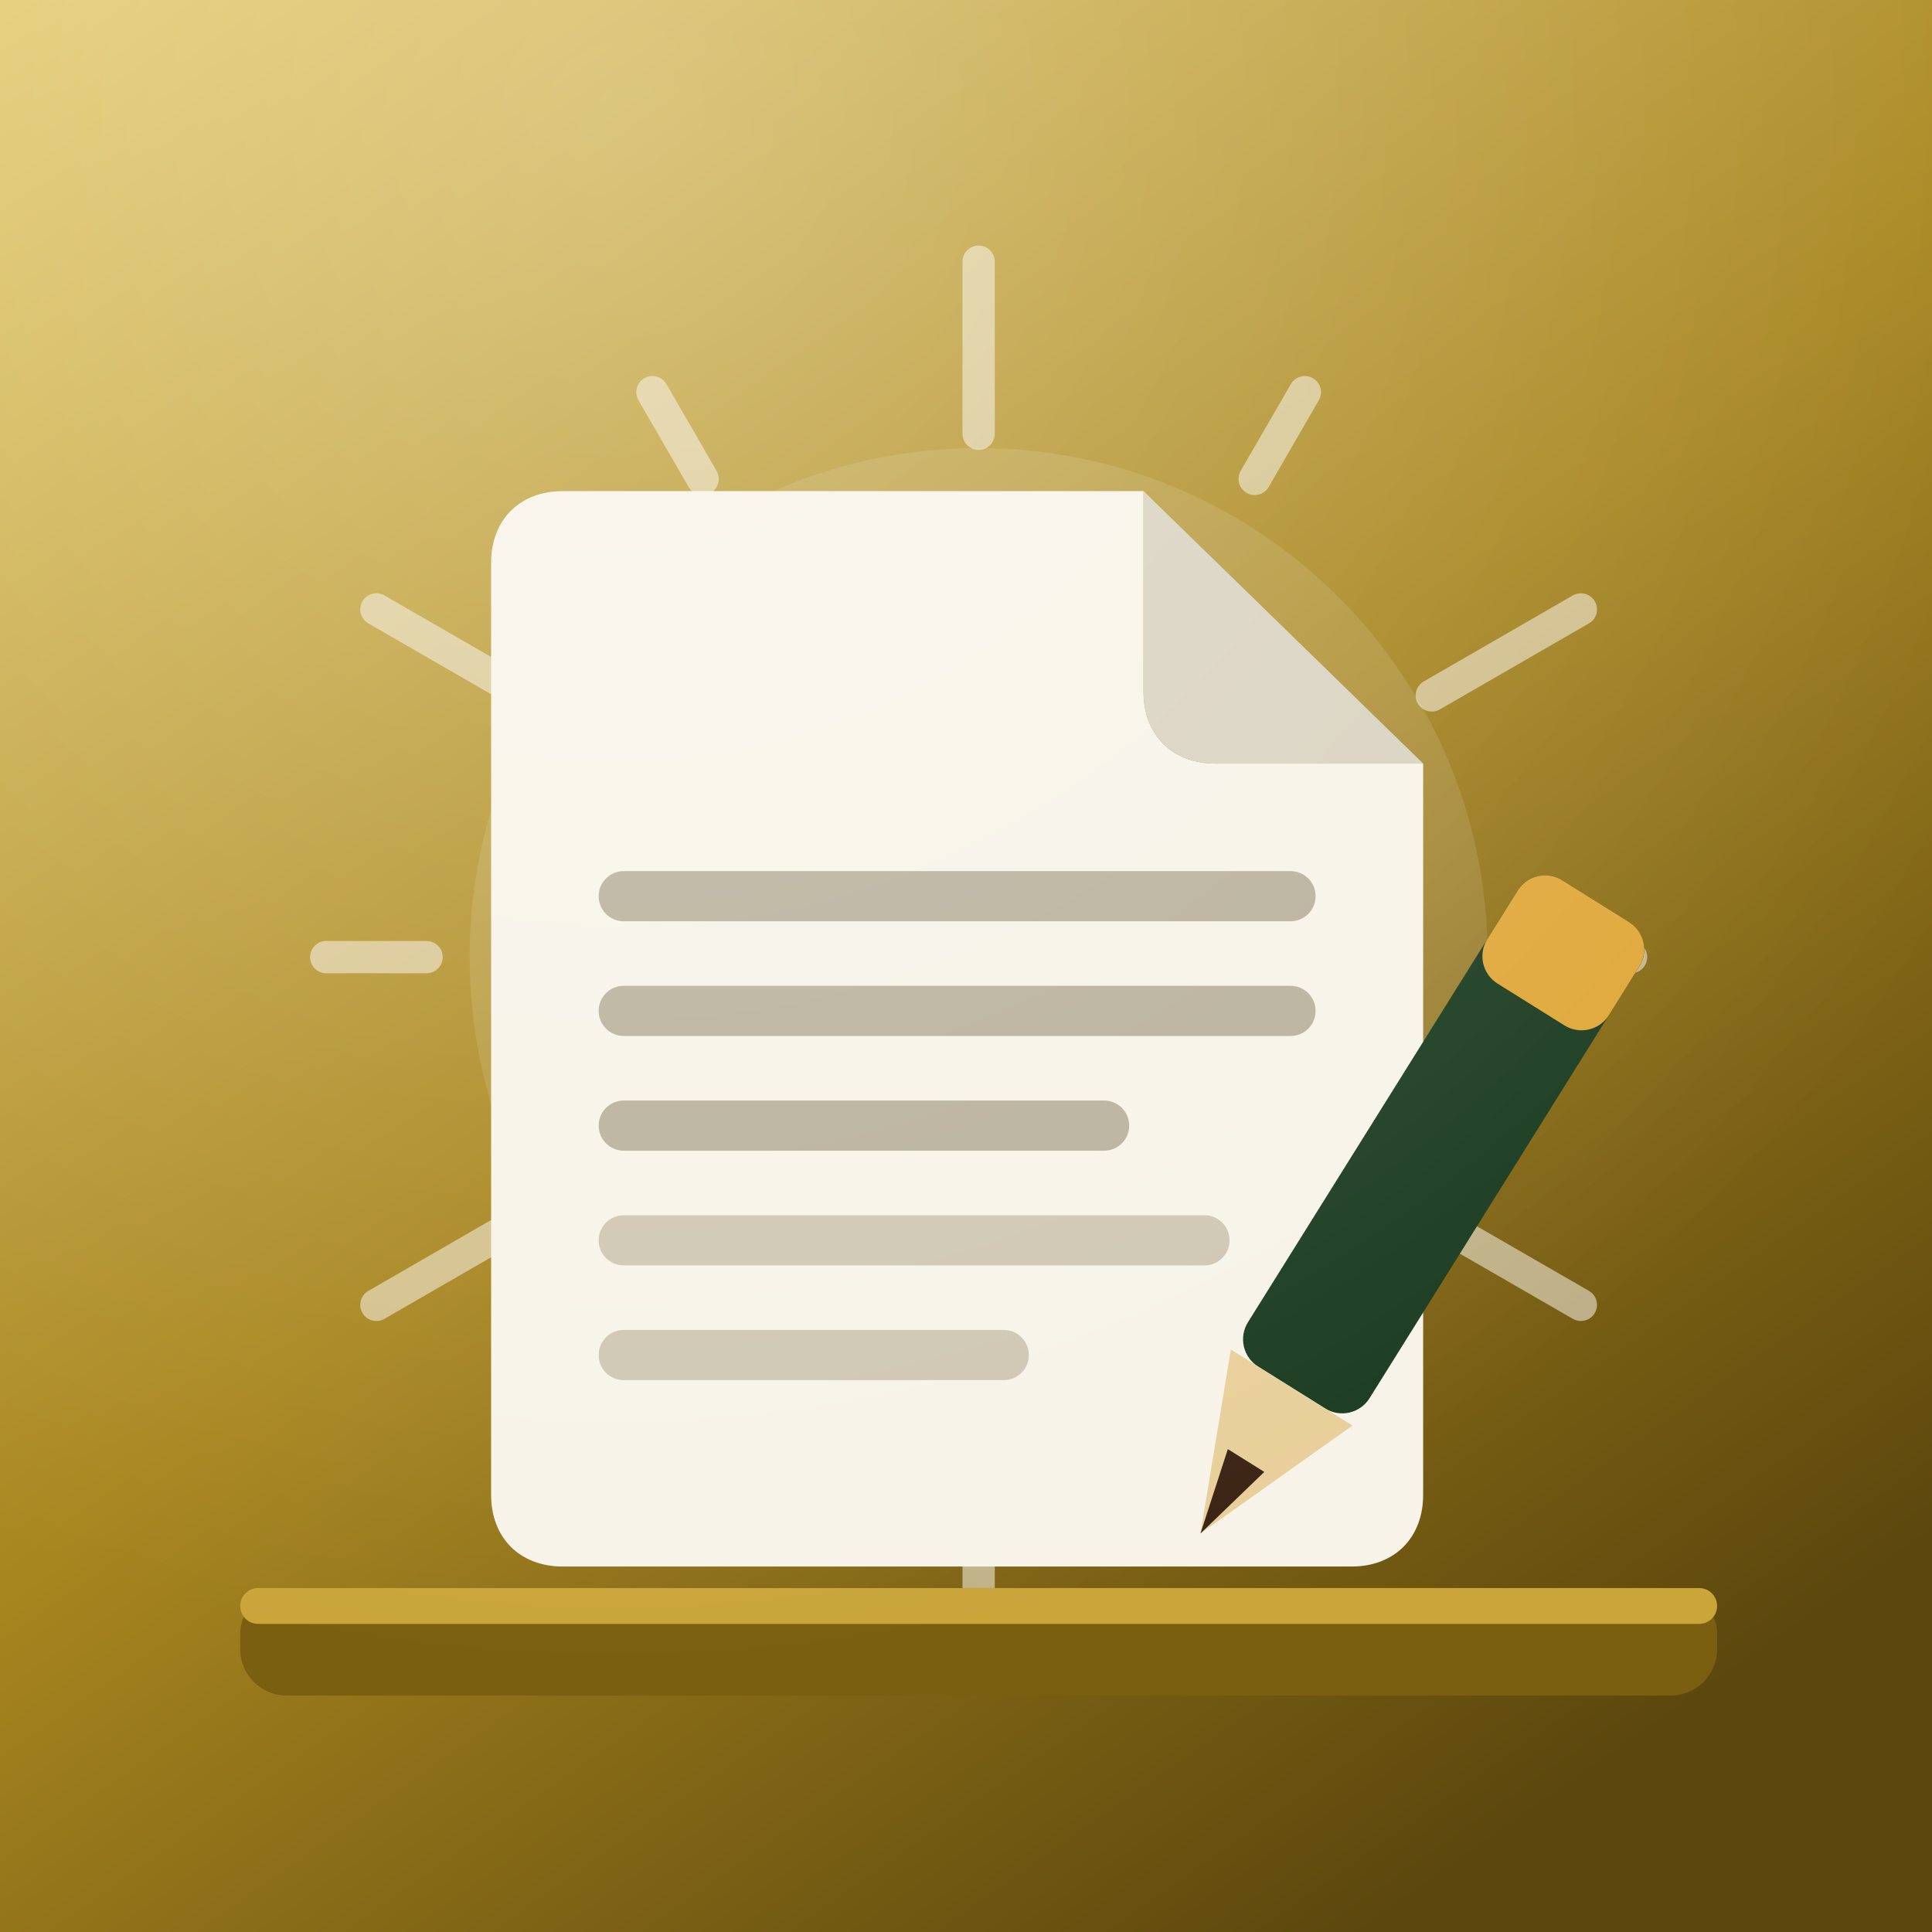
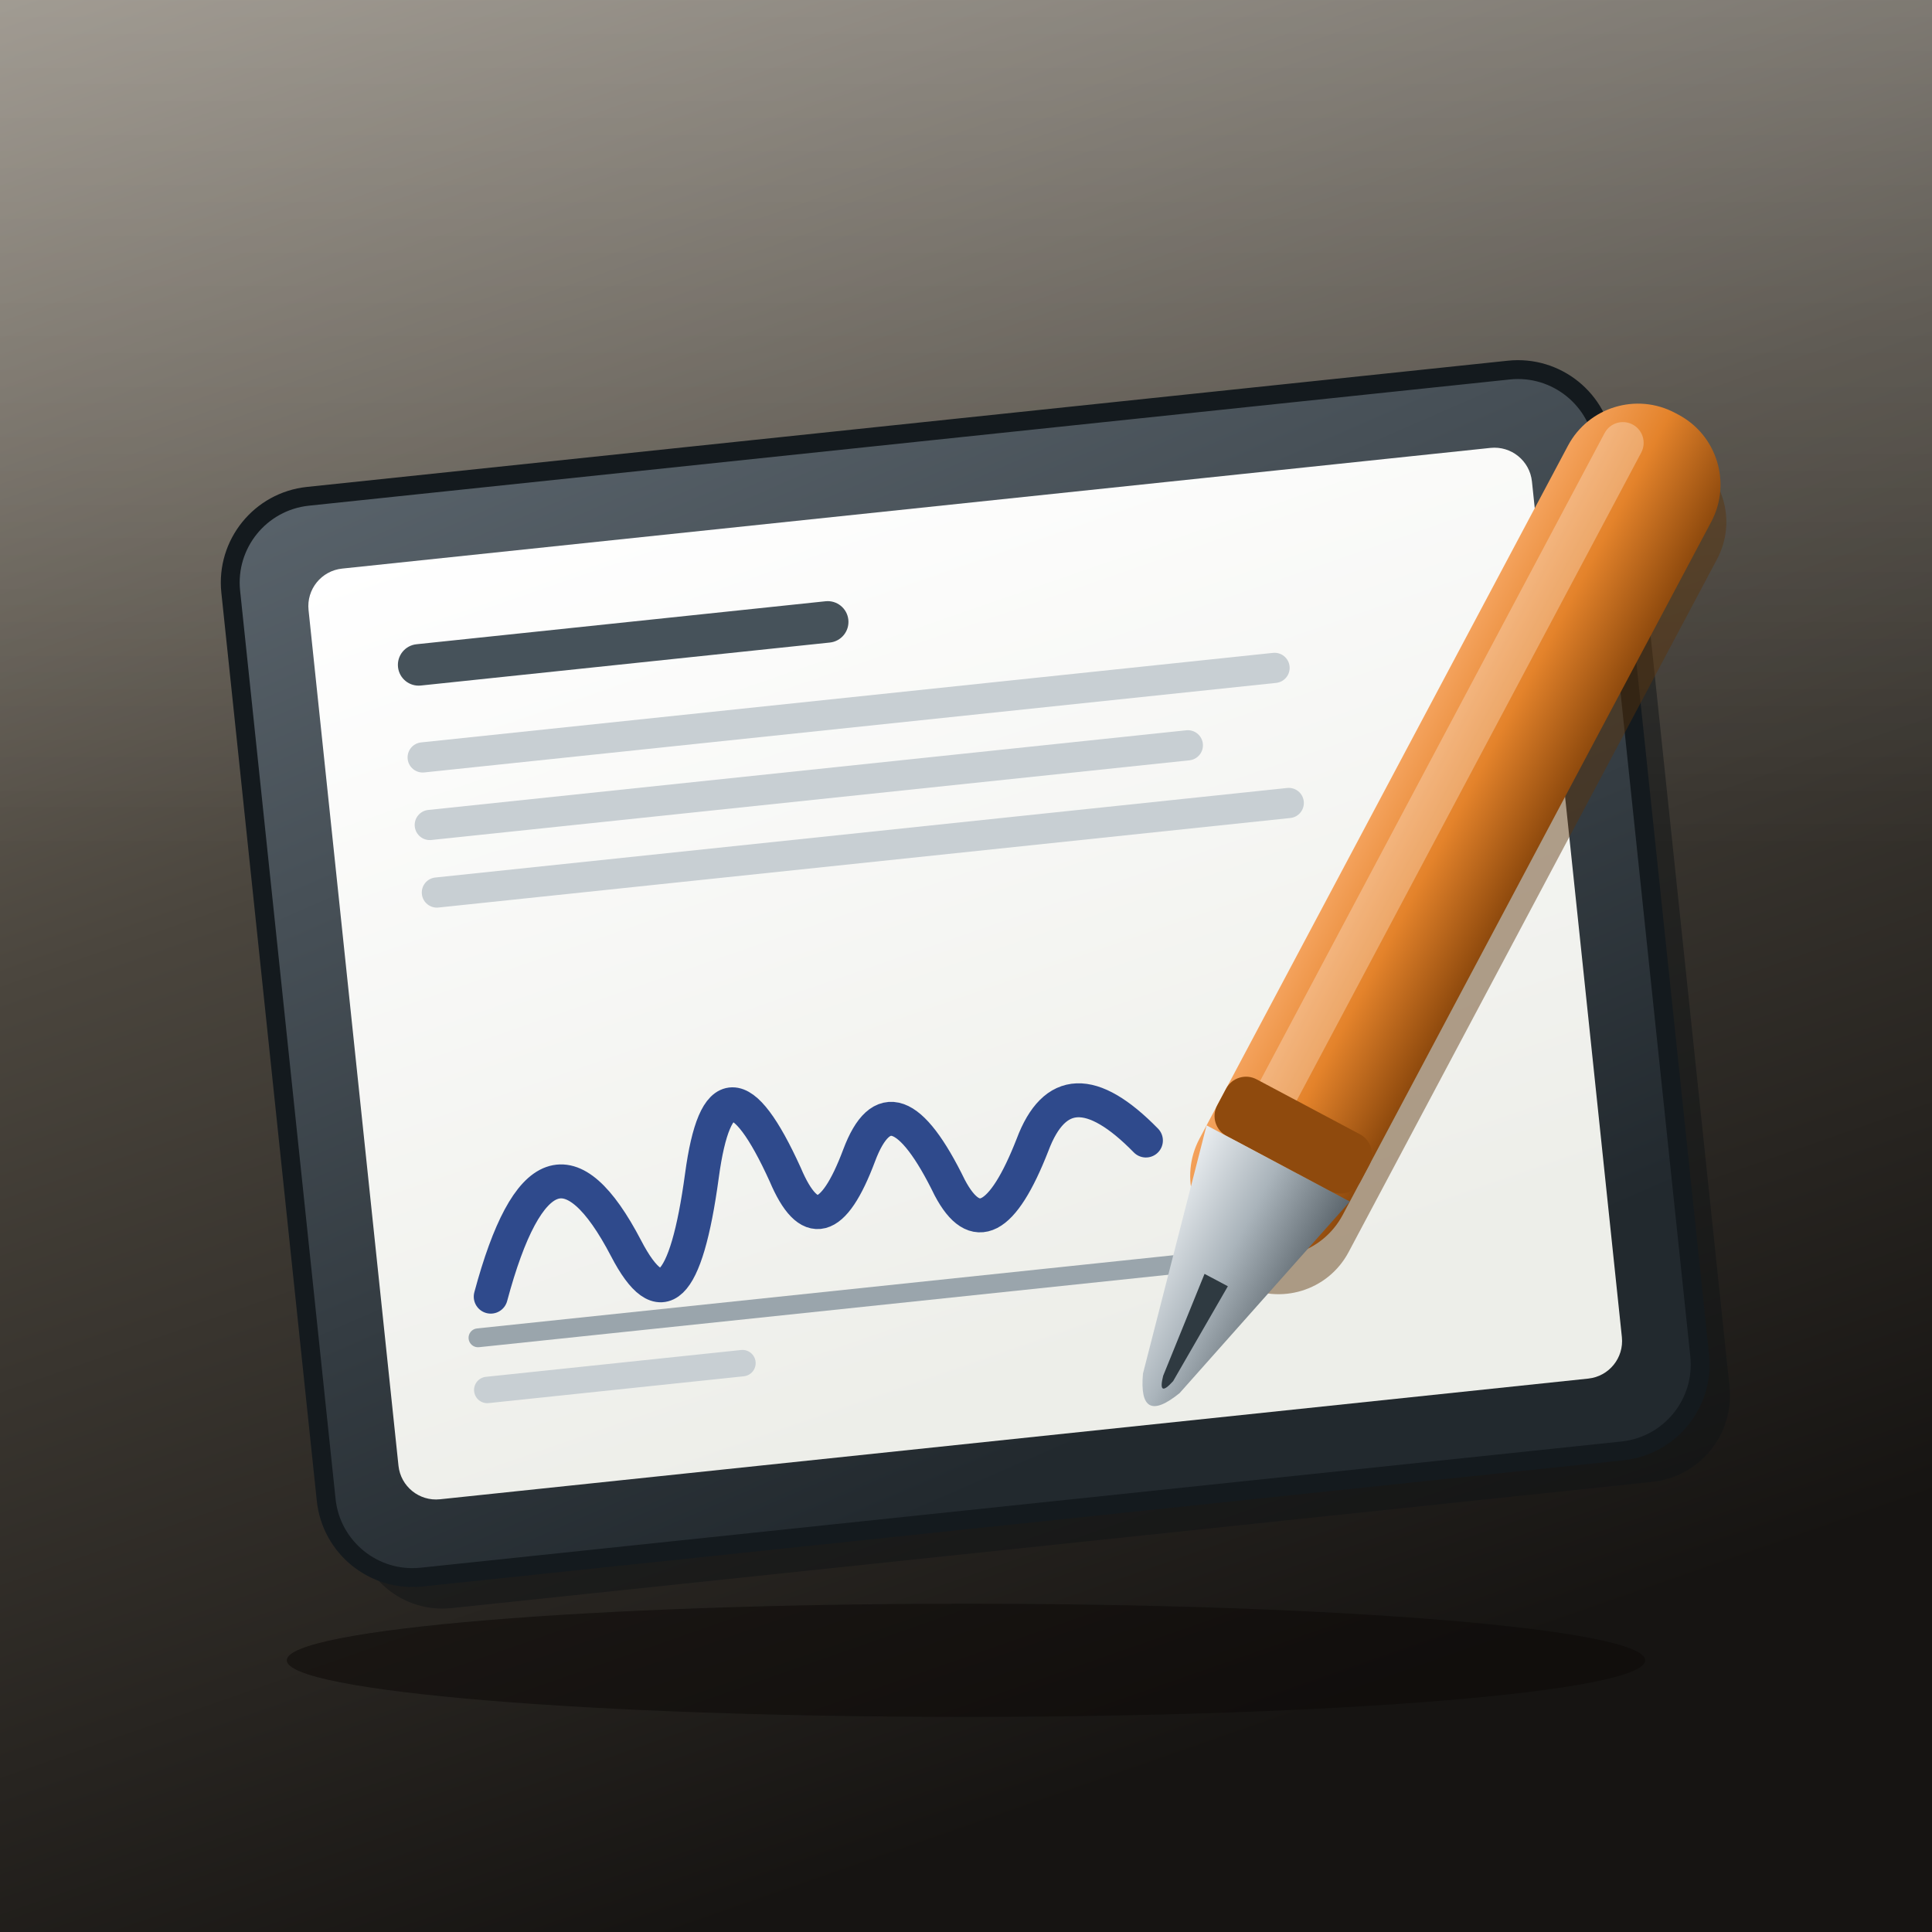
- <svg xmlns="http://www.w3.org/2000/svg" viewBox="0 0 1024 1024" width="100%" height="100%" preserveAspectRatio="xMidYMid meet">
+ <svg xmlns="http://www.w3.org/2000/svg" viewBox="0 0 1024 1024" width="100%" height="100%">
  <defs>
-     <linearGradient id="gdo" x1="0" y1="0" x2="0.7" y2="1">
-       <stop offset="0%" stop-color="#e3c96a" />
-       <stop offset="55%" stop-color="#a8861f" />
-       <stop offset="100%" stop-color="#5c470d" />
+     <linearGradient id="tile" x1="0" y1="0" x2="0.35" y2="1">
+       <stop offset="0%" stop-color="#8a8378" />
+       <stop offset="46%" stop-color="#4a453d" />
+       <stop offset="100%" stop-color="#161412" />
    </linearGradient>
-     <radialGradient id="gldo" cx="32%" cy="6%" r="80%">
-       <stop offset="0%" stop-color="#ffffff" stop-opacity=".26" />
-       <stop offset="100%" stop-color="#ffffff" stop-opacity="0" />
-     </radialGradient>
+     <linearGradient id="glare" x1="0" y1="0" x2="0" y2="1">
+       <stop offset="0%" stop-color="#fff" stop-opacity=".20" />
+       <stop offset="44%" stop-color="#fff" stop-opacity="0" />
+     </linearGradient>
+     <linearGradient id="body" x1="0" y1="0" x2="0.4" y2="1">
+       <stop offset="0%" stop-color="#59636b" />
+       <stop offset="100%" stop-color="#22292e" />
+     </linearGradient>
+     <linearGradient id="scr" x1="0" y1="0" x2="0.3" y2="1">
+       <stop offset="0%" stop-color="#ffffff" />
+       <stop offset="100%" stop-color="#edeee9" />
+     </linearGradient>
+     <linearGradient id="pen" x1="0" y1="0" x2="1" y2="0">
+       <stop offset="0%" stop-color="#f4a25c" />
+       <stop offset="46%" stop-color="#e4832b" />
+       <stop offset="100%" stop-color="#8f4a0d" />
+     </linearGradient>
+     <linearGradient id="nib" x1="0" y1="0" x2="1" y2="0">
+       <stop offset="0%" stop-color="#e9edf0" />
+       <stop offset="50%" stop-color="#aab4bb" />
+       <stop offset="100%" stop-color="#5c666d" />
+     </linearGradient>
  </defs>
-   <rect x="0" y="0" width="1024" height="1024" fill="url(#gdo)" />
-   <g id="art" transform="translate(32.3,32.3) scale(1.9)">
-     <circle cx="256" cy="250" r="142" fill="#fff" opacity=".11" />
-     <line x1="256.0" y1="104.0" x2="256.0" y2="56.0" stroke="#f7f3e8" stroke-width="9" stroke-linecap="round" opacity="0.55" />
-     <line x1="179.0" y1="116.6" x2="165.0" y2="92.4" stroke="#f7f3e8" stroke-width="9" stroke-linecap="round" opacity="0.55" />
-     <line x1="129.6" y1="177.0" x2="88.0" y2="153.0" stroke="#f7f3e8" stroke-width="9" stroke-linecap="round" opacity="0.55" />
-     <line x1="102.0" y1="250.0" x2="74.0" y2="250.0" stroke="#f7f3e8" stroke-width="9" stroke-linecap="round" opacity="0.55" />
-     <line x1="129.6" y1="323.0" x2="88.0" y2="347.0" stroke="#f7f3e8" stroke-width="9" stroke-linecap="round" opacity="0.55" />
-     <line x1="179.0" y1="383.4" x2="165.0" y2="407.6" stroke="#f7f3e8" stroke-width="9" stroke-linecap="round" opacity="0.55" />
-     <line x1="256.0" y1="396.0" x2="256.0" y2="444.0" stroke="#f7f3e8" stroke-width="9" stroke-linecap="round" opacity="0.55" />
-     <line x1="333.0" y1="383.4" x2="347.0" y2="407.6" stroke="#f7f3e8" stroke-width="9" stroke-linecap="round" opacity="0.55" />
-     <line x1="382.4" y1="323.0" x2="424.0" y2="347.0" stroke="#f7f3e8" stroke-width="9" stroke-linecap="round" opacity="0.55" />
-     <line x1="410.0" y1="250.0" x2="438.0" y2="250.0" stroke="#f7f3e8" stroke-width="9" stroke-linecap="round" opacity="0.55" />
-     <line x1="382.4" y1="177.0" x2="424.0" y2="153.0" stroke="#f7f3e8" stroke-width="9" stroke-linecap="round" opacity="0.55" />
-     <line x1="333.0" y1="116.6" x2="347.0" y2="92.4" stroke="#f7f3e8" stroke-width="9" stroke-linecap="round" opacity="0.55" />
-     <rect x="50" y="426" width="412" height="30" rx="13" fill="#7a5f10" />
-     <rect x="50" y="426" width="412" height="10" rx="5" fill="#c9a53a" />
-     <path d="M120 170 L120 400 C120 412 128 420 140 420 L360 420 C372 420 380 412 380 400 L380 196 L322 196 C310 196 302 188 302 176 L302 120 L140 120 C128 120 120 128 120 140 Z" fill="#f7f3e8" />
-     <path d="M302 120 L380 196 L322 196 C310 196 302 188 302 176 Z" fill="#d9d2c0" />
-     <rect x="150" y="226" width="200" height="14" rx="7" fill="#b9b19c" />
-     <rect x="150" y="258" width="200" height="14" rx="7" fill="#b9b19c" />
-     <rect x="150" y="290" width="148" height="14" rx="7" fill="#b9b19c" />
-     <rect x="150" y="322" width="176" height="14" rx="7" fill="#cfc7b2" />
-     <rect x="150" y="354" width="120" height="14" rx="7" fill="#cfc7b2" />
-     <g transform="rotate(32 366 330)">
-       <rect x="348" y="216" width="40" height="160" rx="9" fill="#1c3d22" />
-       <rect x="348" y="216" width="40" height="34" rx="9" fill="#e0a83a" />
-       <path d="M348 376 L368 424 L388 376 Z" fill="#e8cf9a" />
-       <path d="M362 400 L368 424 L374 400 Z" fill="#3c2415" />
+   <rect width="1024" height="1024" fill="url(#tile)" />
+   <rect width="1024" height="1024" fill="url(#glare)" />
+   <ellipse cx="512" cy="880" rx="360" ry="30" fill="#0c0a08" opacity=".55" />
+   <g transform="rotate(-6 512 520)">
+     <rect x="146" y="228" width="732" height="576" rx="46" fill="#0f1316" opacity=".5" transform="translate(14 18)" />
+     <rect x="146" y="228" width="732" height="576" rx="46" fill="url(#body)" />
+     <rect x="146" y="228" width="732" height="576" rx="46" fill="none" stroke="#141a1e" stroke-width="10" />
+     <rect x="186" y="268" width="652" height="496" rx="20" fill="url(#scr)" />
+     <g fill="#c8cfd3">
+       <rect x="230" y="312" width="240" height="22" rx="11" fill="#46525a" />
+       <rect x="230" y="364" width="470" height="16" rx="8" />
+       <rect x="230" y="400" width="420" height="16" rx="8" />
+       <rect x="230" y="436" width="470" height="16" rx="8" />
    </g>
+     <rect x="230" y="676" width="404" height="10" rx="5" fill="#9aa5ac" />
+     <rect x="230" y="702" width="150" height="14" rx="7" fill="#c8cfd3" />
+     <path d="M244 660 q40 -104 74 -18 q22 56 44 -34 q18 -74 44 4 q14 46 40 -6 q22 -44 46 22 q16 40 46 -18 q22 -44 60 4" fill="none" stroke="#2f4a8c" stroke-width="18" stroke-linecap="round" stroke-linejoin="round" />
  </g>
-   <rect x="0" y="0" width="1024" height="1024" fill="url(#gldo)" />
+   <g transform="rotate(28 730 520)">
+     <rect x="686" y="180" width="86" height="500" rx="42" fill="#5b3208" opacity=".45" transform="translate(12 16)" />
+     <rect x="686" y="180" width="86" height="500" rx="42" fill="url(#pen)" />
+     <rect x="700" y="196" width="22" height="470" rx="11" fill="#ffffff" opacity=".28" />
+     <rect x="686" y="596" width="86" height="34" rx="12" fill="#8f4a0d" />
+     <path d="M686 630 L772 630 L740 762 q-11 26 -22 0 Z" fill="url(#nib)" />
+     <path d="M722 700 L736 700 L734 758 q-3 12 -6 0 Z" fill="#2f3a41" />
+   </g>
</svg>
